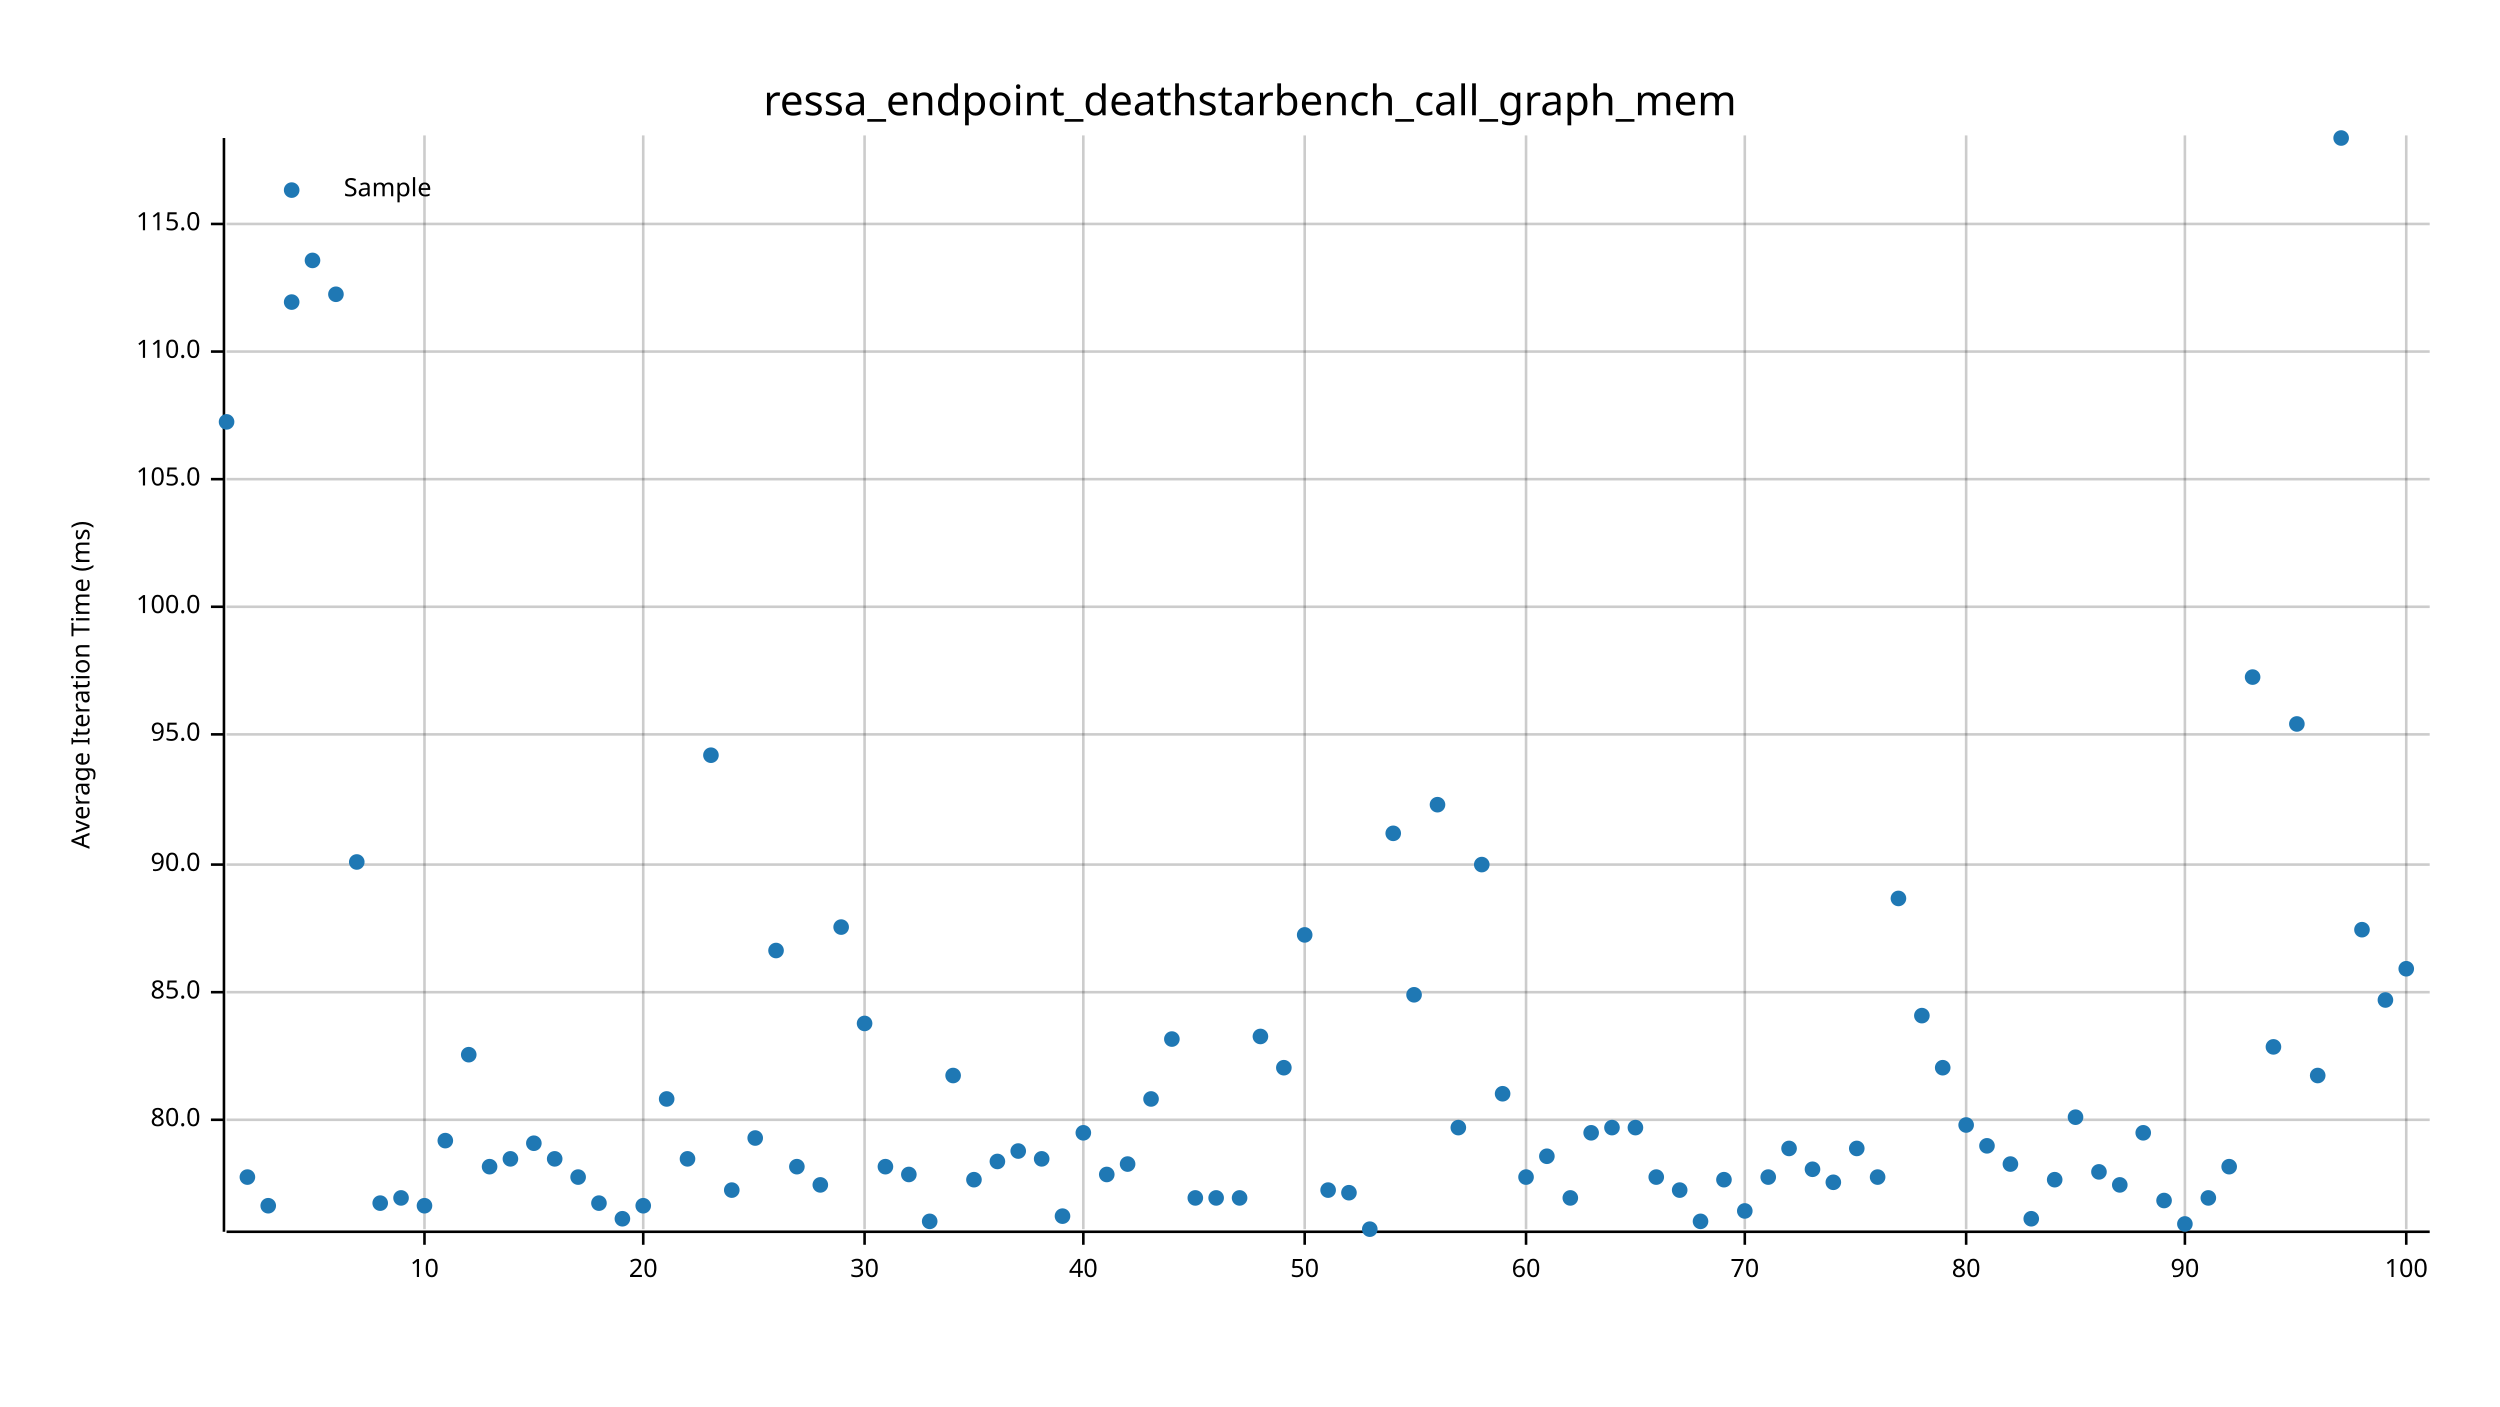
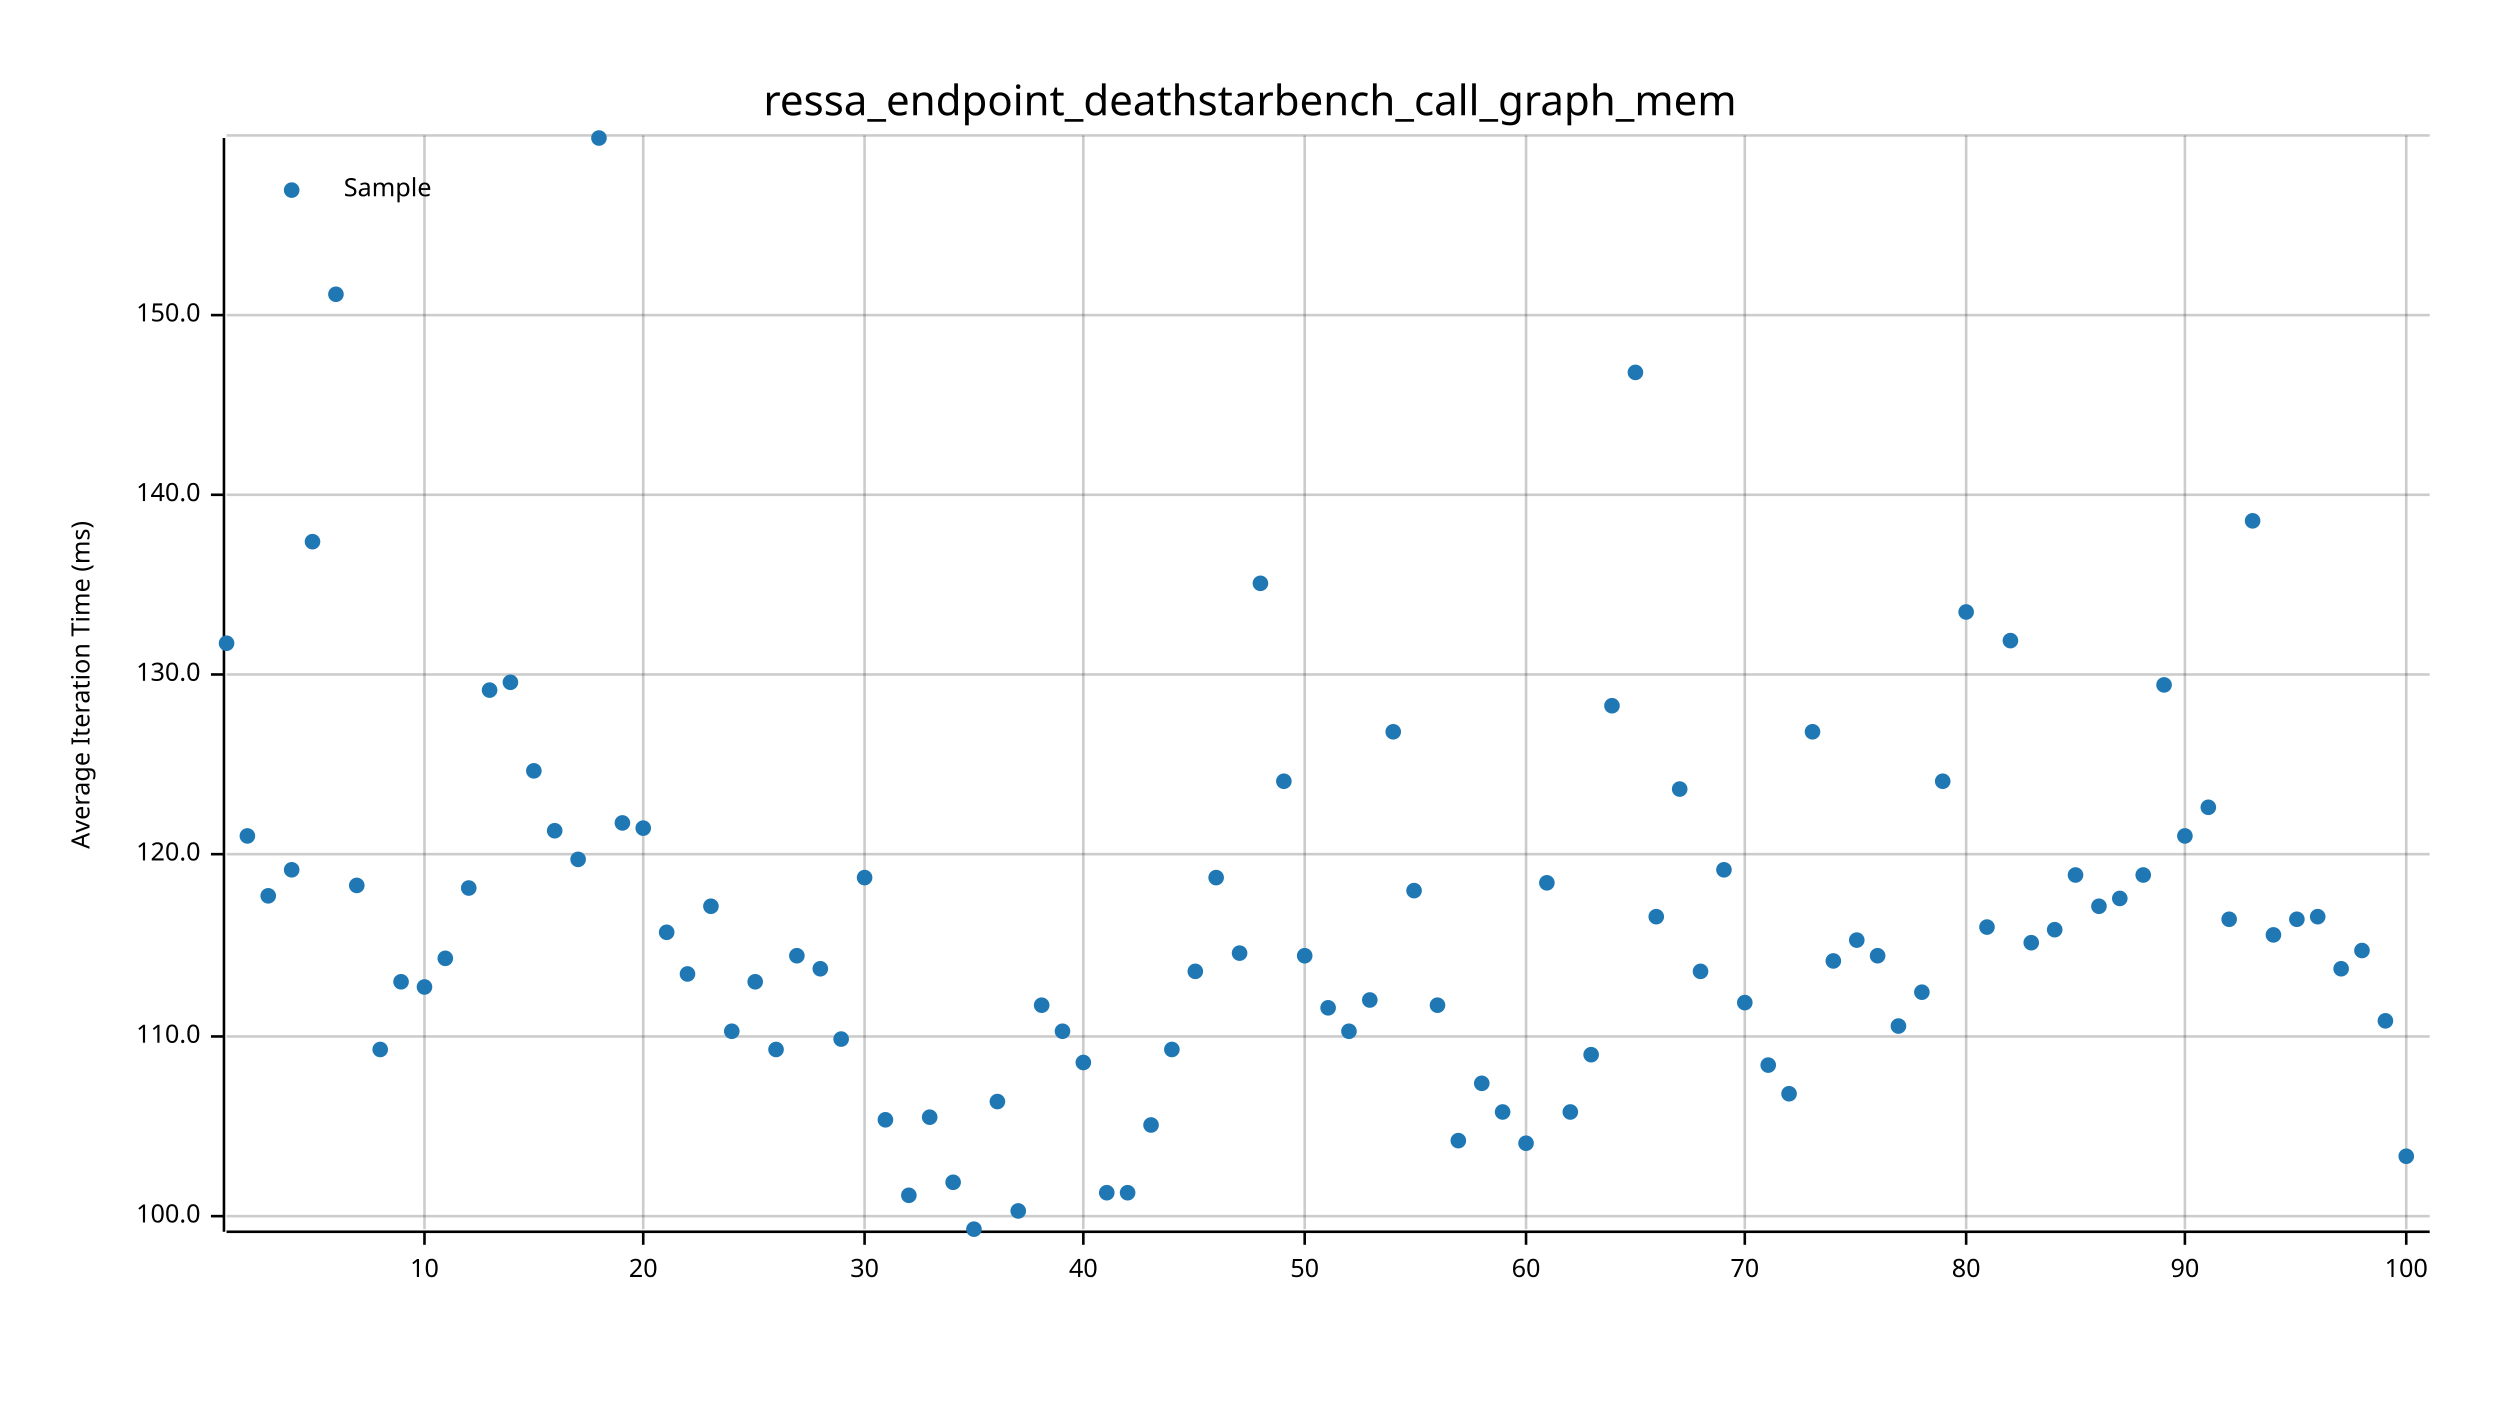
<svg xmlns="http://www.w3.org/2000/svg" width="960" height="540" viewBox="0 0 960 540">
  <text x="480" y="32" dy="0.76em" text-anchor="middle" font-family="sans-serif" font-size="16.129" opacity="1" fill="#000000">
ressa_endpoint_deathstarbench_call_graph_mem
</text>
  <text x="27" y="263" dy="0.76em" text-anchor="middle" font-family="sans-serif" font-size="9.677" opacity="1" fill="#000000" transform="rotate(270, 27, 263)">
Average Iteration Time (ms)
</text>
  <line opacity="0.2" stroke="#000000" stroke-width="1" x1="163" y1="472" x2="163" y2="52" />
  <line opacity="0.2" stroke="#000000" stroke-width="1" x1="247" y1="472" x2="247" y2="52" />
  <line opacity="0.2" stroke="#000000" stroke-width="1" x1="332" y1="472" x2="332" y2="52" />
  <line opacity="0.2" stroke="#000000" stroke-width="1" x1="416" y1="472" x2="416" y2="52" />
  <line opacity="0.2" stroke="#000000" stroke-width="1" x1="501" y1="472" x2="501" y2="52" />
  <line opacity="0.2" stroke="#000000" stroke-width="1" x1="586" y1="472" x2="586" y2="52" />
  <line opacity="0.2" stroke="#000000" stroke-width="1" x1="670" y1="472" x2="670" y2="52" />
  <line opacity="0.2" stroke="#000000" stroke-width="1" x1="755" y1="472" x2="755" y2="52" />
  <line opacity="0.2" stroke="#000000" stroke-width="1" x1="839" y1="472" x2="839" y2="52" />
  <line opacity="0.2" stroke="#000000" stroke-width="1" x1="924" y1="472" x2="924" y2="52" />
-   <line opacity="0.2" stroke="#000000" stroke-width="1" x1="87" y1="430" x2="933" y2="430" />
-   <line opacity="0.2" stroke="#000000" stroke-width="1" x1="87" y1="381" x2="933" y2="381" />
-   <line opacity="0.2" stroke="#000000" stroke-width="1" x1="87" y1="332" x2="933" y2="332" />
-   <line opacity="0.2" stroke="#000000" stroke-width="1" x1="87" y1="282" x2="933" y2="282" />
-   <line opacity="0.2" stroke="#000000" stroke-width="1" x1="87" y1="233" x2="933" y2="233" />
-   <line opacity="0.2" stroke="#000000" stroke-width="1" x1="87" y1="184" x2="933" y2="184" />
-   <line opacity="0.2" stroke="#000000" stroke-width="1" x1="87" y1="135" x2="933" y2="135" />
-   <line opacity="0.2" stroke="#000000" stroke-width="1" x1="87" y1="86" x2="933" y2="86" />
+   <line opacity="0.2" stroke="#000000" stroke-width="1" x1="87" y1="467" x2="933" y2="467" />
+   <line opacity="0.2" stroke="#000000" stroke-width="1" x1="87" y1="398" x2="933" y2="398" />
+   <line opacity="0.2" stroke="#000000" stroke-width="1" x1="87" y1="328" x2="933" y2="328" />
+   <line opacity="0.2" stroke="#000000" stroke-width="1" x1="87" y1="259" x2="933" y2="259" />
+   <line opacity="0.2" stroke="#000000" stroke-width="1" x1="87" y1="190" x2="933" y2="190" />
+   <line opacity="0.2" stroke="#000000" stroke-width="1" x1="87" y1="121" x2="933" y2="121" />
+   <line opacity="0.2" stroke="#000000" stroke-width="1" x1="87" y1="52" x2="933" y2="52" />
  <polyline fill="none" opacity="1" stroke="#000000" stroke-width="1" points="86,53 86,473 " />
-   <text x="77" y="430" dy="0.5ex" text-anchor="end" font-family="sans-serif" font-size="9.677" opacity="1" fill="#000000">
- 80.0
- </text>
-   <polyline fill="none" opacity="1" stroke="#000000" stroke-width="1" points="81,430 86,430 " />
-   <text x="77" y="381" dy="0.5ex" text-anchor="end" font-family="sans-serif" font-size="9.677" opacity="1" fill="#000000">
- 85.0
- </text>
-   <polyline fill="none" opacity="1" stroke="#000000" stroke-width="1" points="81,381 86,381 " />
-   <text x="77" y="332" dy="0.5ex" text-anchor="end" font-family="sans-serif" font-size="9.677" opacity="1" fill="#000000">
- 90.0
- </text>
-   <polyline fill="none" opacity="1" stroke="#000000" stroke-width="1" points="81,332 86,332 " />
-   <text x="77" y="282" dy="0.5ex" text-anchor="end" font-family="sans-serif" font-size="9.677" opacity="1" fill="#000000">
- 95.0
- </text>
-   <polyline fill="none" opacity="1" stroke="#000000" stroke-width="1" points="81,282 86,282 " />
-   <text x="77" y="233" dy="0.5ex" text-anchor="end" font-family="sans-serif" font-size="9.677" opacity="1" fill="#000000">
+   <text x="77" y="467" dy="0.5ex" text-anchor="end" font-family="sans-serif" font-size="9.677" opacity="1" fill="#000000">
100.0
</text>
-   <polyline fill="none" opacity="1" stroke="#000000" stroke-width="1" points="81,233 86,233 " />
-   <text x="77" y="184" dy="0.5ex" text-anchor="end" font-family="sans-serif" font-size="9.677" opacity="1" fill="#000000">
- 105.0
- </text>
-   <polyline fill="none" opacity="1" stroke="#000000" stroke-width="1" points="81,184 86,184 " />
-   <text x="77" y="135" dy="0.5ex" text-anchor="end" font-family="sans-serif" font-size="9.677" opacity="1" fill="#000000">
+   <polyline fill="none" opacity="1" stroke="#000000" stroke-width="1" points="81,467 86,467 " />
+   <text x="77" y="398" dy="0.5ex" text-anchor="end" font-family="sans-serif" font-size="9.677" opacity="1" fill="#000000">
110.0
</text>
-   <polyline fill="none" opacity="1" stroke="#000000" stroke-width="1" points="81,135 86,135 " />
-   <text x="77" y="86" dy="0.5ex" text-anchor="end" font-family="sans-serif" font-size="9.677" opacity="1" fill="#000000">
- 115.0
+   <polyline fill="none" opacity="1" stroke="#000000" stroke-width="1" points="81,398 86,398 " />
+   <text x="77" y="328" dy="0.5ex" text-anchor="end" font-family="sans-serif" font-size="9.677" opacity="1" fill="#000000">
+ 120.0
</text>
-   <polyline fill="none" opacity="1" stroke="#000000" stroke-width="1" points="81,86 86,86 " />
+   <polyline fill="none" opacity="1" stroke="#000000" stroke-width="1" points="81,328 86,328 " />
+   <text x="77" y="259" dy="0.5ex" text-anchor="end" font-family="sans-serif" font-size="9.677" opacity="1" fill="#000000">
+ 130.0
+ </text>
+   <polyline fill="none" opacity="1" stroke="#000000" stroke-width="1" points="81,259 86,259 " />
+   <text x="77" y="190" dy="0.5ex" text-anchor="end" font-family="sans-serif" font-size="9.677" opacity="1" fill="#000000">
+ 140.0
+ </text>
+   <polyline fill="none" opacity="1" stroke="#000000" stroke-width="1" points="81,190 86,190 " />
+   <text x="77" y="121" dy="0.5ex" text-anchor="end" font-family="sans-serif" font-size="9.677" opacity="1" fill="#000000">
+ 150.0
+ </text>
+   <polyline fill="none" opacity="1" stroke="#000000" stroke-width="1" points="81,121 86,121 " />
  <polyline fill="none" opacity="1" stroke="#000000" stroke-width="1" points="87,473 933,473 " />
  <text x="163" y="483" dy="0.76em" text-anchor="middle" font-family="sans-serif" font-size="9.677" opacity="1" fill="#000000">
10
</text>
  <polyline fill="none" opacity="1" stroke="#000000" stroke-width="1" points="163,473 163,478 " />
  <text x="247" y="483" dy="0.76em" text-anchor="middle" font-family="sans-serif" font-size="9.677" opacity="1" fill="#000000">
20
</text>
  <polyline fill="none" opacity="1" stroke="#000000" stroke-width="1" points="247,473 247,478 " />
  <text x="332" y="483" dy="0.76em" text-anchor="middle" font-family="sans-serif" font-size="9.677" opacity="1" fill="#000000">
30
</text>
  <polyline fill="none" opacity="1" stroke="#000000" stroke-width="1" points="332,473 332,478 " />
  <text x="416" y="483" dy="0.76em" text-anchor="middle" font-family="sans-serif" font-size="9.677" opacity="1" fill="#000000">
40
</text>
  <polyline fill="none" opacity="1" stroke="#000000" stroke-width="1" points="416,473 416,478 " />
  <text x="501" y="483" dy="0.76em" text-anchor="middle" font-family="sans-serif" font-size="9.677" opacity="1" fill="#000000">
50
</text>
  <polyline fill="none" opacity="1" stroke="#000000" stroke-width="1" points="501,473 501,478 " />
  <text x="586" y="483" dy="0.76em" text-anchor="middle" font-family="sans-serif" font-size="9.677" opacity="1" fill="#000000">
60
</text>
  <polyline fill="none" opacity="1" stroke="#000000" stroke-width="1" points="586,473 586,478 " />
  <text x="670" y="483" dy="0.76em" text-anchor="middle" font-family="sans-serif" font-size="9.677" opacity="1" fill="#000000">
70
</text>
  <polyline fill="none" opacity="1" stroke="#000000" stroke-width="1" points="670,473 670,478 " />
  <text x="755" y="483" dy="0.76em" text-anchor="middle" font-family="sans-serif" font-size="9.677" opacity="1" fill="#000000">
80
</text>
  <polyline fill="none" opacity="1" stroke="#000000" stroke-width="1" points="755,473 755,478 " />
  <text x="839" y="483" dy="0.76em" text-anchor="middle" font-family="sans-serif" font-size="9.677" opacity="1" fill="#000000">
90
</text>
  <polyline fill="none" opacity="1" stroke="#000000" stroke-width="1" points="839,473 839,478 " />
  <text x="924" y="483" dy="0.76em" text-anchor="middle" font-family="sans-serif" font-size="9.677" opacity="1" fill="#000000">
100
</text>
  <polyline fill="none" opacity="1" stroke="#000000" stroke-width="1" points="924,473 924,478 " />
-   <circle cx="87" cy="162" r="3" opacity="1" fill="#1F78B4" stroke="none" stroke-width="1" />
-   <circle cx="95" cy="452" r="3" opacity="1" fill="#1F78B4" stroke="none" stroke-width="1" />
-   <circle cx="103" cy="463" r="3" opacity="1" fill="#1F78B4" stroke="none" stroke-width="1" />
-   <circle cx="112" cy="116" r="3" opacity="1" fill="#1F78B4" stroke="none" stroke-width="1" />
-   <circle cx="120" cy="100" r="3" opacity="1" fill="#1F78B4" stroke="none" stroke-width="1" />
+   <circle cx="87" cy="247" r="3" opacity="1" fill="#1F78B4" stroke="none" stroke-width="1" />
+   <circle cx="95" cy="321" r="3" opacity="1" fill="#1F78B4" stroke="none" stroke-width="1" />
+   <circle cx="103" cy="344" r="3" opacity="1" fill="#1F78B4" stroke="none" stroke-width="1" />
+   <circle cx="112" cy="334" r="3" opacity="1" fill="#1F78B4" stroke="none" stroke-width="1" />
+   <circle cx="120" cy="208" r="3" opacity="1" fill="#1F78B4" stroke="none" stroke-width="1" />
  <circle cx="129" cy="113" r="3" opacity="1" fill="#1F78B4" stroke="none" stroke-width="1" />
-   <circle cx="137" cy="331" r="3" opacity="1" fill="#1F78B4" stroke="none" stroke-width="1" />
-   <circle cx="146" cy="462" r="3" opacity="1" fill="#1F78B4" stroke="none" stroke-width="1" />
-   <circle cx="154" cy="460" r="3" opacity="1" fill="#1F78B4" stroke="none" stroke-width="1" />
-   <circle cx="163" cy="463" r="3" opacity="1" fill="#1F78B4" stroke="none" stroke-width="1" />
-   <circle cx="171" cy="438" r="3" opacity="1" fill="#1F78B4" stroke="none" stroke-width="1" />
-   <circle cx="180" cy="405" r="3" opacity="1" fill="#1F78B4" stroke="none" stroke-width="1" />
-   <circle cx="188" cy="448" r="3" opacity="1" fill="#1F78B4" stroke="none" stroke-width="1" />
-   <circle cx="196" cy="445" r="3" opacity="1" fill="#1F78B4" stroke="none" stroke-width="1" />
-   <circle cx="205" cy="439" r="3" opacity="1" fill="#1F78B4" stroke="none" stroke-width="1" />
-   <circle cx="213" cy="445" r="3" opacity="1" fill="#1F78B4" stroke="none" stroke-width="1" />
-   <circle cx="222" cy="452" r="3" opacity="1" fill="#1F78B4" stroke="none" stroke-width="1" />
-   <circle cx="230" cy="462" r="3" opacity="1" fill="#1F78B4" stroke="none" stroke-width="1" />
-   <circle cx="239" cy="468" r="3" opacity="1" fill="#1F78B4" stroke="none" stroke-width="1" />
-   <circle cx="247" cy="463" r="3" opacity="1" fill="#1F78B4" stroke="none" stroke-width="1" />
-   <circle cx="256" cy="422" r="3" opacity="1" fill="#1F78B4" stroke="none" stroke-width="1" />
-   <circle cx="264" cy="445" r="3" opacity="1" fill="#1F78B4" stroke="none" stroke-width="1" />
-   <circle cx="273" cy="290" r="3" opacity="1" fill="#1F78B4" stroke="none" stroke-width="1" />
-   <circle cx="281" cy="457" r="3" opacity="1" fill="#1F78B4" stroke="none" stroke-width="1" />
-   <circle cx="290" cy="437" r="3" opacity="1" fill="#1F78B4" stroke="none" stroke-width="1" />
-   <circle cx="298" cy="365" r="3" opacity="1" fill="#1F78B4" stroke="none" stroke-width="1" />
-   <circle cx="306" cy="448" r="3" opacity="1" fill="#1F78B4" stroke="none" stroke-width="1" />
-   <circle cx="315" cy="455" r="3" opacity="1" fill="#1F78B4" stroke="none" stroke-width="1" />
-   <circle cx="323" cy="356" r="3" opacity="1" fill="#1F78B4" stroke="none" stroke-width="1" />
-   <circle cx="332" cy="393" r="3" opacity="1" fill="#1F78B4" stroke="none" stroke-width="1" />
-   <circle cx="340" cy="448" r="3" opacity="1" fill="#1F78B4" stroke="none" stroke-width="1" />
-   <circle cx="349" cy="451" r="3" opacity="1" fill="#1F78B4" stroke="none" stroke-width="1" />
-   <circle cx="357" cy="469" r="3" opacity="1" fill="#1F78B4" stroke="none" stroke-width="1" />
-   <circle cx="366" cy="413" r="3" opacity="1" fill="#1F78B4" stroke="none" stroke-width="1" />
-   <circle cx="374" cy="453" r="3" opacity="1" fill="#1F78B4" stroke="none" stroke-width="1" />
-   <circle cx="383" cy="446" r="3" opacity="1" fill="#1F78B4" stroke="none" stroke-width="1" />
-   <circle cx="391" cy="442" r="3" opacity="1" fill="#1F78B4" stroke="none" stroke-width="1" />
-   <circle cx="400" cy="445" r="3" opacity="1" fill="#1F78B4" stroke="none" stroke-width="1" />
-   <circle cx="408" cy="467" r="3" opacity="1" fill="#1F78B4" stroke="none" stroke-width="1" />
-   <circle cx="416" cy="435" r="3" opacity="1" fill="#1F78B4" stroke="none" stroke-width="1" />
-   <circle cx="425" cy="451" r="3" opacity="1" fill="#1F78B4" stroke="none" stroke-width="1" />
-   <circle cx="433" cy="447" r="3" opacity="1" fill="#1F78B4" stroke="none" stroke-width="1" />
-   <circle cx="442" cy="422" r="3" opacity="1" fill="#1F78B4" stroke="none" stroke-width="1" />
-   <circle cx="450" cy="399" r="3" opacity="1" fill="#1F78B4" stroke="none" stroke-width="1" />
-   <circle cx="459" cy="460" r="3" opacity="1" fill="#1F78B4" stroke="none" stroke-width="1" />
-   <circle cx="467" cy="460" r="3" opacity="1" fill="#1F78B4" stroke="none" stroke-width="1" />
-   <circle cx="476" cy="460" r="3" opacity="1" fill="#1F78B4" stroke="none" stroke-width="1" />
-   <circle cx="484" cy="398" r="3" opacity="1" fill="#1F78B4" stroke="none" stroke-width="1" />
-   <circle cx="493" cy="410" r="3" opacity="1" fill="#1F78B4" stroke="none" stroke-width="1" />
-   <circle cx="501" cy="359" r="3" opacity="1" fill="#1F78B4" stroke="none" stroke-width="1" />
-   <circle cx="510" cy="457" r="3" opacity="1" fill="#1F78B4" stroke="none" stroke-width="1" />
-   <circle cx="518" cy="458" r="3" opacity="1" fill="#1F78B4" stroke="none" stroke-width="1" />
-   <circle cx="526" cy="472" r="3" opacity="1" fill="#1F78B4" stroke="none" stroke-width="1" />
-   <circle cx="535" cy="320" r="3" opacity="1" fill="#1F78B4" stroke="none" stroke-width="1" />
-   <circle cx="543" cy="382" r="3" opacity="1" fill="#1F78B4" stroke="none" stroke-width="1" />
-   <circle cx="552" cy="309" r="3" opacity="1" fill="#1F78B4" stroke="none" stroke-width="1" />
-   <circle cx="560" cy="433" r="3" opacity="1" fill="#1F78B4" stroke="none" stroke-width="1" />
-   <circle cx="569" cy="332" r="3" opacity="1" fill="#1F78B4" stroke="none" stroke-width="1" />
-   <circle cx="577" cy="420" r="3" opacity="1" fill="#1F78B4" stroke="none" stroke-width="1" />
-   <circle cx="586" cy="452" r="3" opacity="1" fill="#1F78B4" stroke="none" stroke-width="1" />
-   <circle cx="594" cy="444" r="3" opacity="1" fill="#1F78B4" stroke="none" stroke-width="1" />
-   <circle cx="603" cy="460" r="3" opacity="1" fill="#1F78B4" stroke="none" stroke-width="1" />
-   <circle cx="611" cy="435" r="3" opacity="1" fill="#1F78B4" stroke="none" stroke-width="1" />
-   <circle cx="619" cy="433" r="3" opacity="1" fill="#1F78B4" stroke="none" stroke-width="1" />
-   <circle cx="628" cy="433" r="3" opacity="1" fill="#1F78B4" stroke="none" stroke-width="1" />
-   <circle cx="636" cy="452" r="3" opacity="1" fill="#1F78B4" stroke="none" stroke-width="1" />
-   <circle cx="645" cy="457" r="3" opacity="1" fill="#1F78B4" stroke="none" stroke-width="1" />
-   <circle cx="653" cy="469" r="3" opacity="1" fill="#1F78B4" stroke="none" stroke-width="1" />
-   <circle cx="662" cy="453" r="3" opacity="1" fill="#1F78B4" stroke="none" stroke-width="1" />
-   <circle cx="670" cy="465" r="3" opacity="1" fill="#1F78B4" stroke="none" stroke-width="1" />
-   <circle cx="679" cy="452" r="3" opacity="1" fill="#1F78B4" stroke="none" stroke-width="1" />
-   <circle cx="687" cy="441" r="3" opacity="1" fill="#1F78B4" stroke="none" stroke-width="1" />
-   <circle cx="696" cy="449" r="3" opacity="1" fill="#1F78B4" stroke="none" stroke-width="1" />
-   <circle cx="704" cy="454" r="3" opacity="1" fill="#1F78B4" stroke="none" stroke-width="1" />
-   <circle cx="713" cy="441" r="3" opacity="1" fill="#1F78B4" stroke="none" stroke-width="1" />
-   <circle cx="721" cy="452" r="3" opacity="1" fill="#1F78B4" stroke="none" stroke-width="1" />
-   <circle cx="729" cy="345" r="3" opacity="1" fill="#1F78B4" stroke="none" stroke-width="1" />
-   <circle cx="738" cy="390" r="3" opacity="1" fill="#1F78B4" stroke="none" stroke-width="1" />
-   <circle cx="746" cy="410" r="3" opacity="1" fill="#1F78B4" stroke="none" stroke-width="1" />
-   <circle cx="755" cy="432" r="3" opacity="1" fill="#1F78B4" stroke="none" stroke-width="1" />
-   <circle cx="763" cy="440" r="3" opacity="1" fill="#1F78B4" stroke="none" stroke-width="1" />
-   <circle cx="772" cy="447" r="3" opacity="1" fill="#1F78B4" stroke="none" stroke-width="1" />
-   <circle cx="780" cy="468" r="3" opacity="1" fill="#1F78B4" stroke="none" stroke-width="1" />
-   <circle cx="789" cy="453" r="3" opacity="1" fill="#1F78B4" stroke="none" stroke-width="1" />
-   <circle cx="797" cy="429" r="3" opacity="1" fill="#1F78B4" stroke="none" stroke-width="1" />
-   <circle cx="806" cy="450" r="3" opacity="1" fill="#1F78B4" stroke="none" stroke-width="1" />
-   <circle cx="814" cy="455" r="3" opacity="1" fill="#1F78B4" stroke="none" stroke-width="1" />
-   <circle cx="823" cy="435" r="3" opacity="1" fill="#1F78B4" stroke="none" stroke-width="1" />
-   <circle cx="831" cy="461" r="3" opacity="1" fill="#1F78B4" stroke="none" stroke-width="1" />
-   <circle cx="839" cy="470" r="3" opacity="1" fill="#1F78B4" stroke="none" stroke-width="1" />
-   <circle cx="848" cy="460" r="3" opacity="1" fill="#1F78B4" stroke="none" stroke-width="1" />
-   <circle cx="856" cy="448" r="3" opacity="1" fill="#1F78B4" stroke="none" stroke-width="1" />
-   <circle cx="865" cy="260" r="3" opacity="1" fill="#1F78B4" stroke="none" stroke-width="1" />
-   <circle cx="873" cy="402" r="3" opacity="1" fill="#1F78B4" stroke="none" stroke-width="1" />
-   <circle cx="882" cy="278" r="3" opacity="1" fill="#1F78B4" stroke="none" stroke-width="1" />
-   <circle cx="890" cy="413" r="3" opacity="1" fill="#1F78B4" stroke="none" stroke-width="1" />
-   <circle cx="899" cy="53" r="3" opacity="1" fill="#1F78B4" stroke="none" stroke-width="1" />
-   <circle cx="907" cy="357" r="3" opacity="1" fill="#1F78B4" stroke="none" stroke-width="1" />
-   <circle cx="916" cy="384" r="3" opacity="1" fill="#1F78B4" stroke="none" stroke-width="1" />
-   <circle cx="924" cy="372" r="3" opacity="1" fill="#1F78B4" stroke="none" stroke-width="1" />
+   <circle cx="137" cy="340" r="3" opacity="1" fill="#1F78B4" stroke="none" stroke-width="1" />
+   <circle cx="146" cy="403" r="3" opacity="1" fill="#1F78B4" stroke="none" stroke-width="1" />
+   <circle cx="154" cy="377" r="3" opacity="1" fill="#1F78B4" stroke="none" stroke-width="1" />
+   <circle cx="163" cy="379" r="3" opacity="1" fill="#1F78B4" stroke="none" stroke-width="1" />
+   <circle cx="171" cy="368" r="3" opacity="1" fill="#1F78B4" stroke="none" stroke-width="1" />
+   <circle cx="180" cy="341" r="3" opacity="1" fill="#1F78B4" stroke="none" stroke-width="1" />
+   <circle cx="188" cy="265" r="3" opacity="1" fill="#1F78B4" stroke="none" stroke-width="1" />
+   <circle cx="196" cy="262" r="3" opacity="1" fill="#1F78B4" stroke="none" stroke-width="1" />
+   <circle cx="205" cy="296" r="3" opacity="1" fill="#1F78B4" stroke="none" stroke-width="1" />
+   <circle cx="213" cy="319" r="3" opacity="1" fill="#1F78B4" stroke="none" stroke-width="1" />
+   <circle cx="222" cy="330" r="3" opacity="1" fill="#1F78B4" stroke="none" stroke-width="1" />
+   <circle cx="230" cy="53" r="3" opacity="1" fill="#1F78B4" stroke="none" stroke-width="1" />
+   <circle cx="239" cy="316" r="3" opacity="1" fill="#1F78B4" stroke="none" stroke-width="1" />
+   <circle cx="247" cy="318" r="3" opacity="1" fill="#1F78B4" stroke="none" stroke-width="1" />
+   <circle cx="256" cy="358" r="3" opacity="1" fill="#1F78B4" stroke="none" stroke-width="1" />
+   <circle cx="264" cy="374" r="3" opacity="1" fill="#1F78B4" stroke="none" stroke-width="1" />
+   <circle cx="273" cy="348" r="3" opacity="1" fill="#1F78B4" stroke="none" stroke-width="1" />
+   <circle cx="281" cy="396" r="3" opacity="1" fill="#1F78B4" stroke="none" stroke-width="1" />
+   <circle cx="290" cy="377" r="3" opacity="1" fill="#1F78B4" stroke="none" stroke-width="1" />
+   <circle cx="298" cy="403" r="3" opacity="1" fill="#1F78B4" stroke="none" stroke-width="1" />
+   <circle cx="306" cy="367" r="3" opacity="1" fill="#1F78B4" stroke="none" stroke-width="1" />
+   <circle cx="315" cy="372" r="3" opacity="1" fill="#1F78B4" stroke="none" stroke-width="1" />
+   <circle cx="323" cy="399" r="3" opacity="1" fill="#1F78B4" stroke="none" stroke-width="1" />
+   <circle cx="332" cy="337" r="3" opacity="1" fill="#1F78B4" stroke="none" stroke-width="1" />
+   <circle cx="340" cy="430" r="3" opacity="1" fill="#1F78B4" stroke="none" stroke-width="1" />
+   <circle cx="349" cy="459" r="3" opacity="1" fill="#1F78B4" stroke="none" stroke-width="1" />
+   <circle cx="357" cy="429" r="3" opacity="1" fill="#1F78B4" stroke="none" stroke-width="1" />
+   <circle cx="366" cy="454" r="3" opacity="1" fill="#1F78B4" stroke="none" stroke-width="1" />
+   <circle cx="374" cy="472" r="3" opacity="1" fill="#1F78B4" stroke="none" stroke-width="1" />
+   <circle cx="383" cy="423" r="3" opacity="1" fill="#1F78B4" stroke="none" stroke-width="1" />
+   <circle cx="391" cy="465" r="3" opacity="1" fill="#1F78B4" stroke="none" stroke-width="1" />
+   <circle cx="400" cy="386" r="3" opacity="1" fill="#1F78B4" stroke="none" stroke-width="1" />
+   <circle cx="408" cy="396" r="3" opacity="1" fill="#1F78B4" stroke="none" stroke-width="1" />
+   <circle cx="416" cy="408" r="3" opacity="1" fill="#1F78B4" stroke="none" stroke-width="1" />
+   <circle cx="425" cy="458" r="3" opacity="1" fill="#1F78B4" stroke="none" stroke-width="1" />
+   <circle cx="433" cy="458" r="3" opacity="1" fill="#1F78B4" stroke="none" stroke-width="1" />
+   <circle cx="442" cy="432" r="3" opacity="1" fill="#1F78B4" stroke="none" stroke-width="1" />
+   <circle cx="450" cy="403" r="3" opacity="1" fill="#1F78B4" stroke="none" stroke-width="1" />
+   <circle cx="459" cy="373" r="3" opacity="1" fill="#1F78B4" stroke="none" stroke-width="1" />
+   <circle cx="467" cy="337" r="3" opacity="1" fill="#1F78B4" stroke="none" stroke-width="1" />
+   <circle cx="476" cy="366" r="3" opacity="1" fill="#1F78B4" stroke="none" stroke-width="1" />
+   <circle cx="484" cy="224" r="3" opacity="1" fill="#1F78B4" stroke="none" stroke-width="1" />
+   <circle cx="493" cy="300" r="3" opacity="1" fill="#1F78B4" stroke="none" stroke-width="1" />
+   <circle cx="501" cy="367" r="3" opacity="1" fill="#1F78B4" stroke="none" stroke-width="1" />
+   <circle cx="510" cy="387" r="3" opacity="1" fill="#1F78B4" stroke="none" stroke-width="1" />
+   <circle cx="518" cy="396" r="3" opacity="1" fill="#1F78B4" stroke="none" stroke-width="1" />
+   <circle cx="526" cy="384" r="3" opacity="1" fill="#1F78B4" stroke="none" stroke-width="1" />
+   <circle cx="535" cy="281" r="3" opacity="1" fill="#1F78B4" stroke="none" stroke-width="1" />
+   <circle cx="543" cy="342" r="3" opacity="1" fill="#1F78B4" stroke="none" stroke-width="1" />
+   <circle cx="552" cy="386" r="3" opacity="1" fill="#1F78B4" stroke="none" stroke-width="1" />
+   <circle cx="560" cy="438" r="3" opacity="1" fill="#1F78B4" stroke="none" stroke-width="1" />
+   <circle cx="569" cy="416" r="3" opacity="1" fill="#1F78B4" stroke="none" stroke-width="1" />
+   <circle cx="577" cy="427" r="3" opacity="1" fill="#1F78B4" stroke="none" stroke-width="1" />
+   <circle cx="586" cy="439" r="3" opacity="1" fill="#1F78B4" stroke="none" stroke-width="1" />
+   <circle cx="594" cy="339" r="3" opacity="1" fill="#1F78B4" stroke="none" stroke-width="1" />
+   <circle cx="603" cy="427" r="3" opacity="1" fill="#1F78B4" stroke="none" stroke-width="1" />
+   <circle cx="611" cy="405" r="3" opacity="1" fill="#1F78B4" stroke="none" stroke-width="1" />
+   <circle cx="619" cy="271" r="3" opacity="1" fill="#1F78B4" stroke="none" stroke-width="1" />
+   <circle cx="628" cy="143" r="3" opacity="1" fill="#1F78B4" stroke="none" stroke-width="1" />
+   <circle cx="636" cy="352" r="3" opacity="1" fill="#1F78B4" stroke="none" stroke-width="1" />
+   <circle cx="645" cy="303" r="3" opacity="1" fill="#1F78B4" stroke="none" stroke-width="1" />
+   <circle cx="653" cy="373" r="3" opacity="1" fill="#1F78B4" stroke="none" stroke-width="1" />
+   <circle cx="662" cy="334" r="3" opacity="1" fill="#1F78B4" stroke="none" stroke-width="1" />
+   <circle cx="670" cy="385" r="3" opacity="1" fill="#1F78B4" stroke="none" stroke-width="1" />
+   <circle cx="679" cy="409" r="3" opacity="1" fill="#1F78B4" stroke="none" stroke-width="1" />
+   <circle cx="687" cy="420" r="3" opacity="1" fill="#1F78B4" stroke="none" stroke-width="1" />
+   <circle cx="696" cy="281" r="3" opacity="1" fill="#1F78B4" stroke="none" stroke-width="1" />
+   <circle cx="704" cy="369" r="3" opacity="1" fill="#1F78B4" stroke="none" stroke-width="1" />
+   <circle cx="713" cy="361" r="3" opacity="1" fill="#1F78B4" stroke="none" stroke-width="1" />
+   <circle cx="721" cy="367" r="3" opacity="1" fill="#1F78B4" stroke="none" stroke-width="1" />
+   <circle cx="729" cy="394" r="3" opacity="1" fill="#1F78B4" stroke="none" stroke-width="1" />
+   <circle cx="738" cy="381" r="3" opacity="1" fill="#1F78B4" stroke="none" stroke-width="1" />
+   <circle cx="746" cy="300" r="3" opacity="1" fill="#1F78B4" stroke="none" stroke-width="1" />
+   <circle cx="755" cy="235" r="3" opacity="1" fill="#1F78B4" stroke="none" stroke-width="1" />
+   <circle cx="763" cy="356" r="3" opacity="1" fill="#1F78B4" stroke="none" stroke-width="1" />
+   <circle cx="772" cy="246" r="3" opacity="1" fill="#1F78B4" stroke="none" stroke-width="1" />
+   <circle cx="780" cy="362" r="3" opacity="1" fill="#1F78B4" stroke="none" stroke-width="1" />
+   <circle cx="789" cy="357" r="3" opacity="1" fill="#1F78B4" stroke="none" stroke-width="1" />
+   <circle cx="797" cy="336" r="3" opacity="1" fill="#1F78B4" stroke="none" stroke-width="1" />
+   <circle cx="806" cy="348" r="3" opacity="1" fill="#1F78B4" stroke="none" stroke-width="1" />
+   <circle cx="814" cy="345" r="3" opacity="1" fill="#1F78B4" stroke="none" stroke-width="1" />
+   <circle cx="823" cy="336" r="3" opacity="1" fill="#1F78B4" stroke="none" stroke-width="1" />
+   <circle cx="831" cy="263" r="3" opacity="1" fill="#1F78B4" stroke="none" stroke-width="1" />
+   <circle cx="839" cy="321" r="3" opacity="1" fill="#1F78B4" stroke="none" stroke-width="1" />
+   <circle cx="848" cy="310" r="3" opacity="1" fill="#1F78B4" stroke="none" stroke-width="1" />
+   <circle cx="856" cy="353" r="3" opacity="1" fill="#1F78B4" stroke="none" stroke-width="1" />
+   <circle cx="865" cy="200" r="3" opacity="1" fill="#1F78B4" stroke="none" stroke-width="1" />
+   <circle cx="873" cy="359" r="3" opacity="1" fill="#1F78B4" stroke="none" stroke-width="1" />
+   <circle cx="882" cy="353" r="3" opacity="1" fill="#1F78B4" stroke="none" stroke-width="1" />
+   <circle cx="890" cy="352" r="3" opacity="1" fill="#1F78B4" stroke="none" stroke-width="1" />
+   <circle cx="899" cy="372" r="3" opacity="1" fill="#1F78B4" stroke="none" stroke-width="1" />
+   <circle cx="907" cy="365" r="3" opacity="1" fill="#1F78B4" stroke="none" stroke-width="1" />
+   <circle cx="916" cy="392" r="3" opacity="1" fill="#1F78B4" stroke="none" stroke-width="1" />
+   <circle cx="924" cy="444" r="3" opacity="1" fill="#1F78B4" stroke="none" stroke-width="1" />
  <text x="132" y="68" dy="0.76em" text-anchor="start" font-family="sans-serif" font-size="9.677" opacity="1" fill="#000000">
Sample
</text>
  <circle cx="112" cy="73" r="3" opacity="1" fill="#1F78B4" stroke="none" stroke-width="1" />
</svg>
